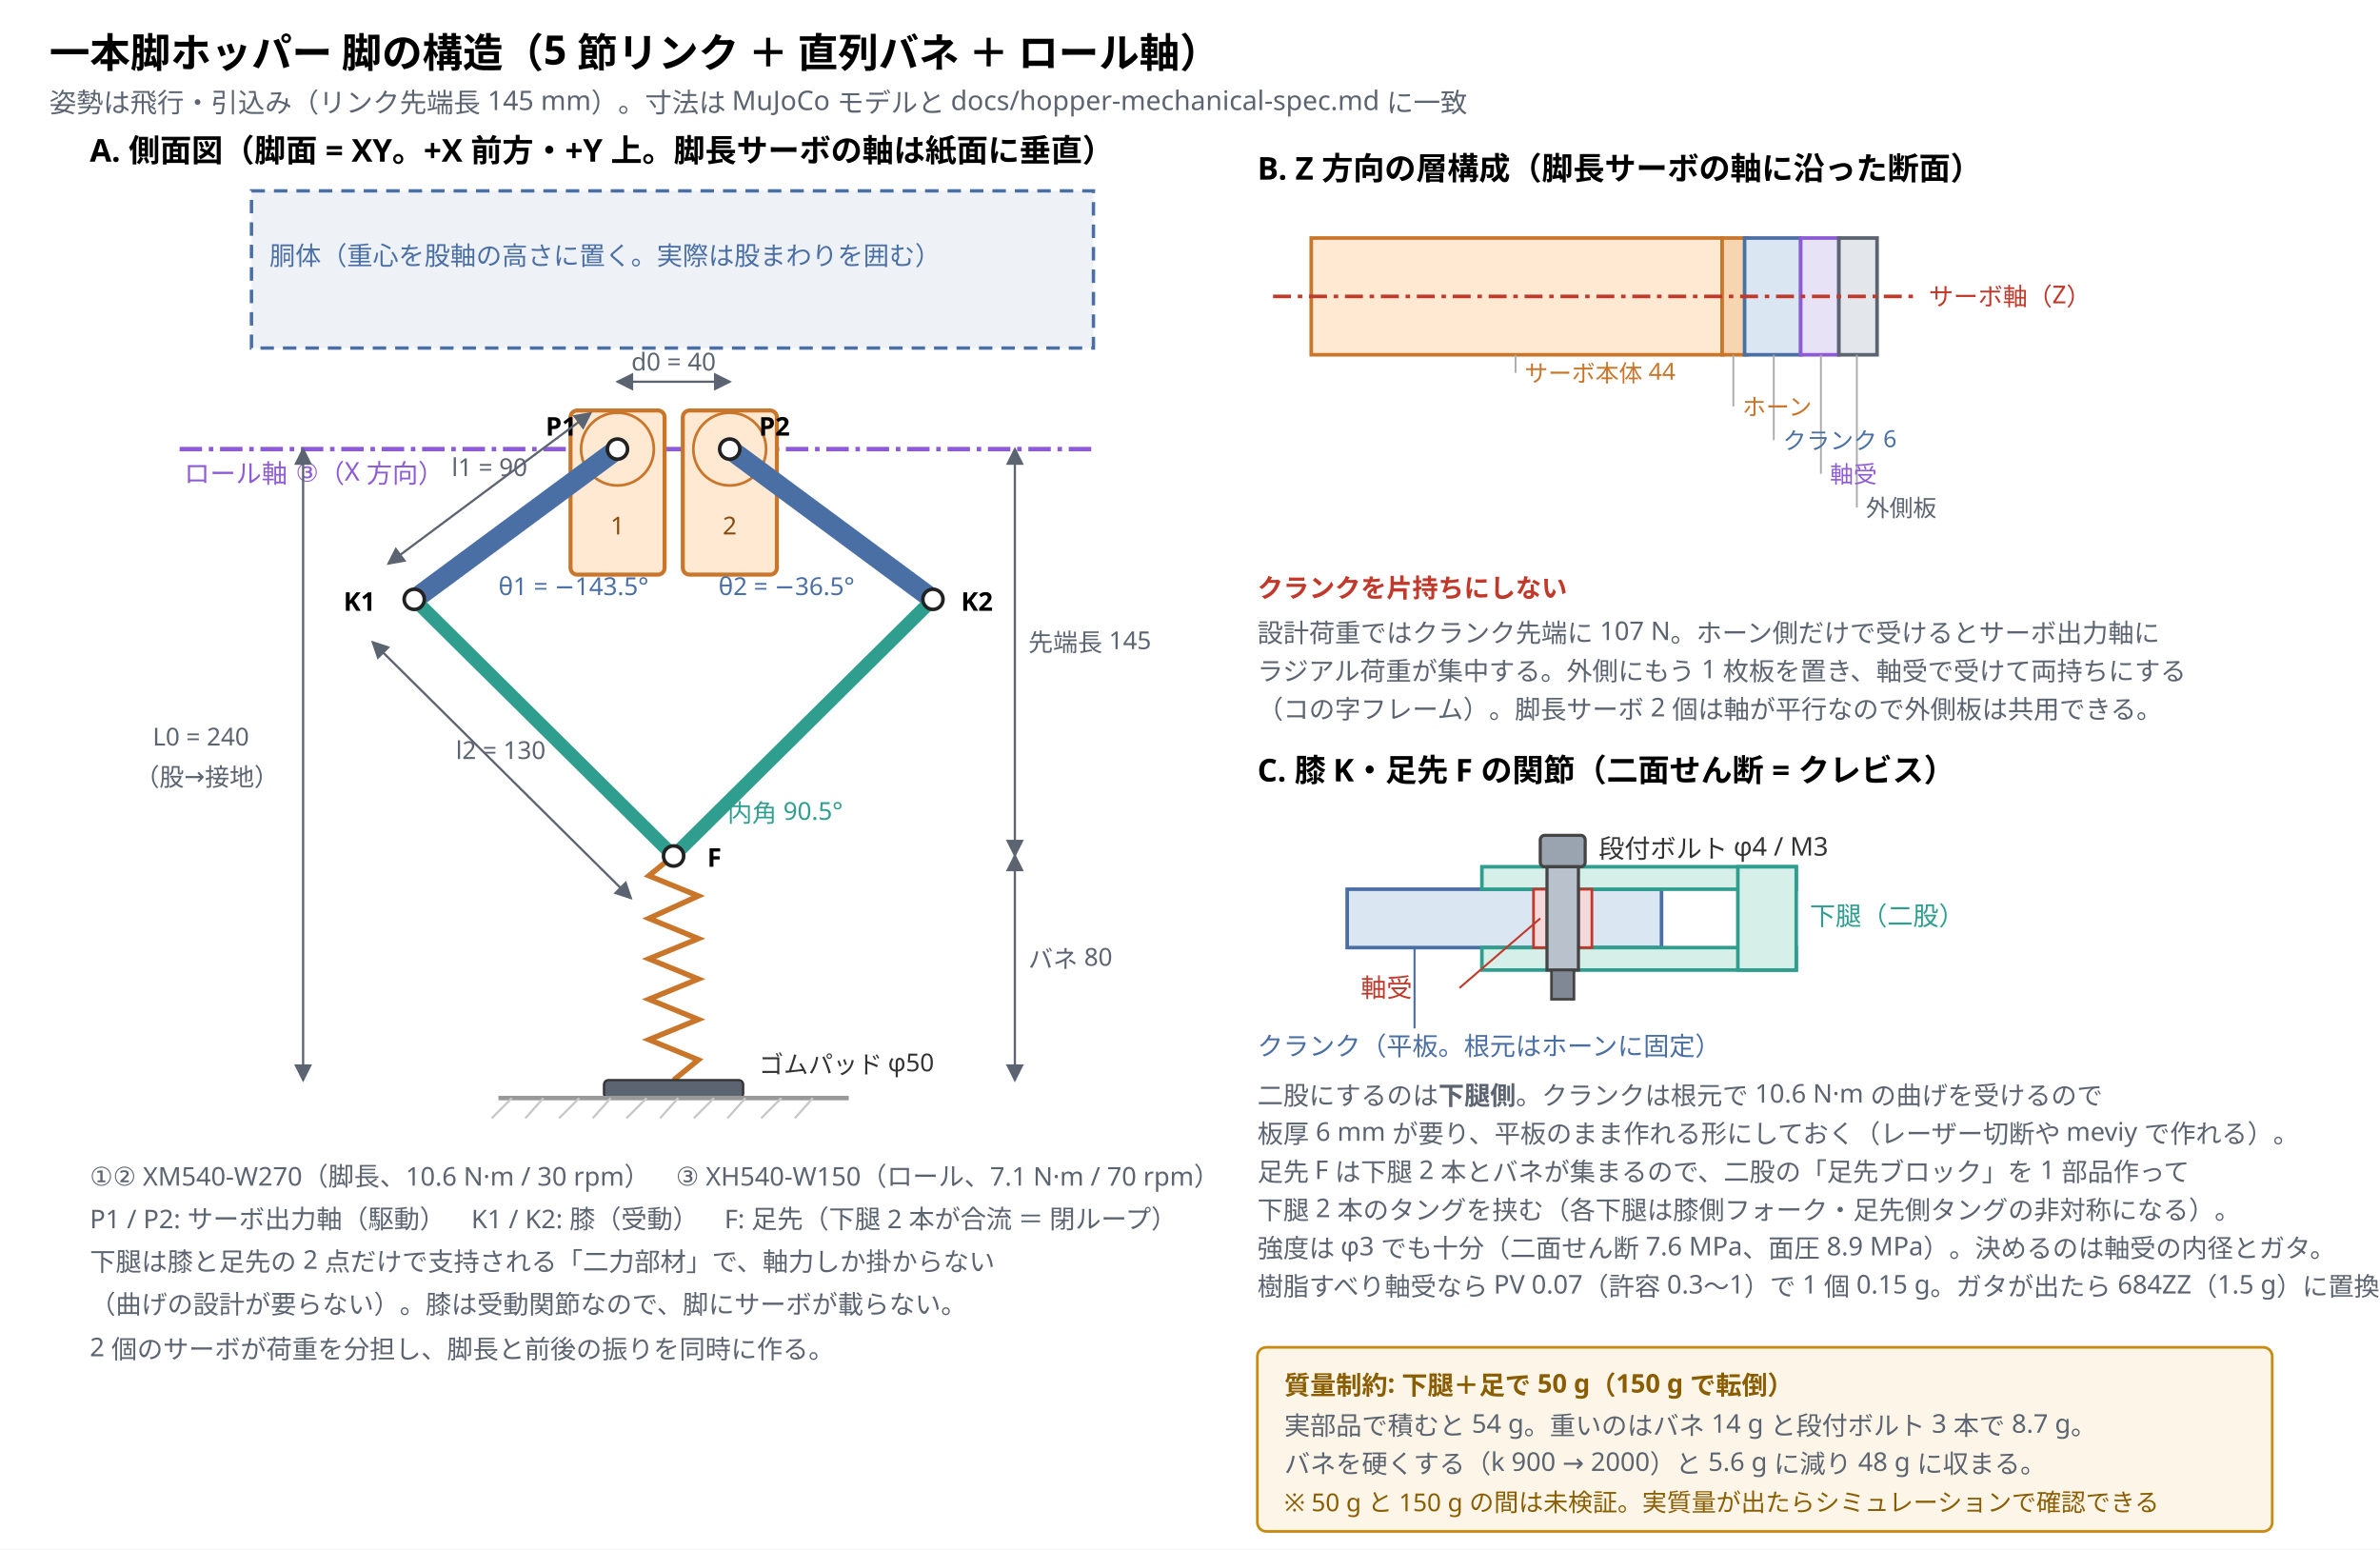
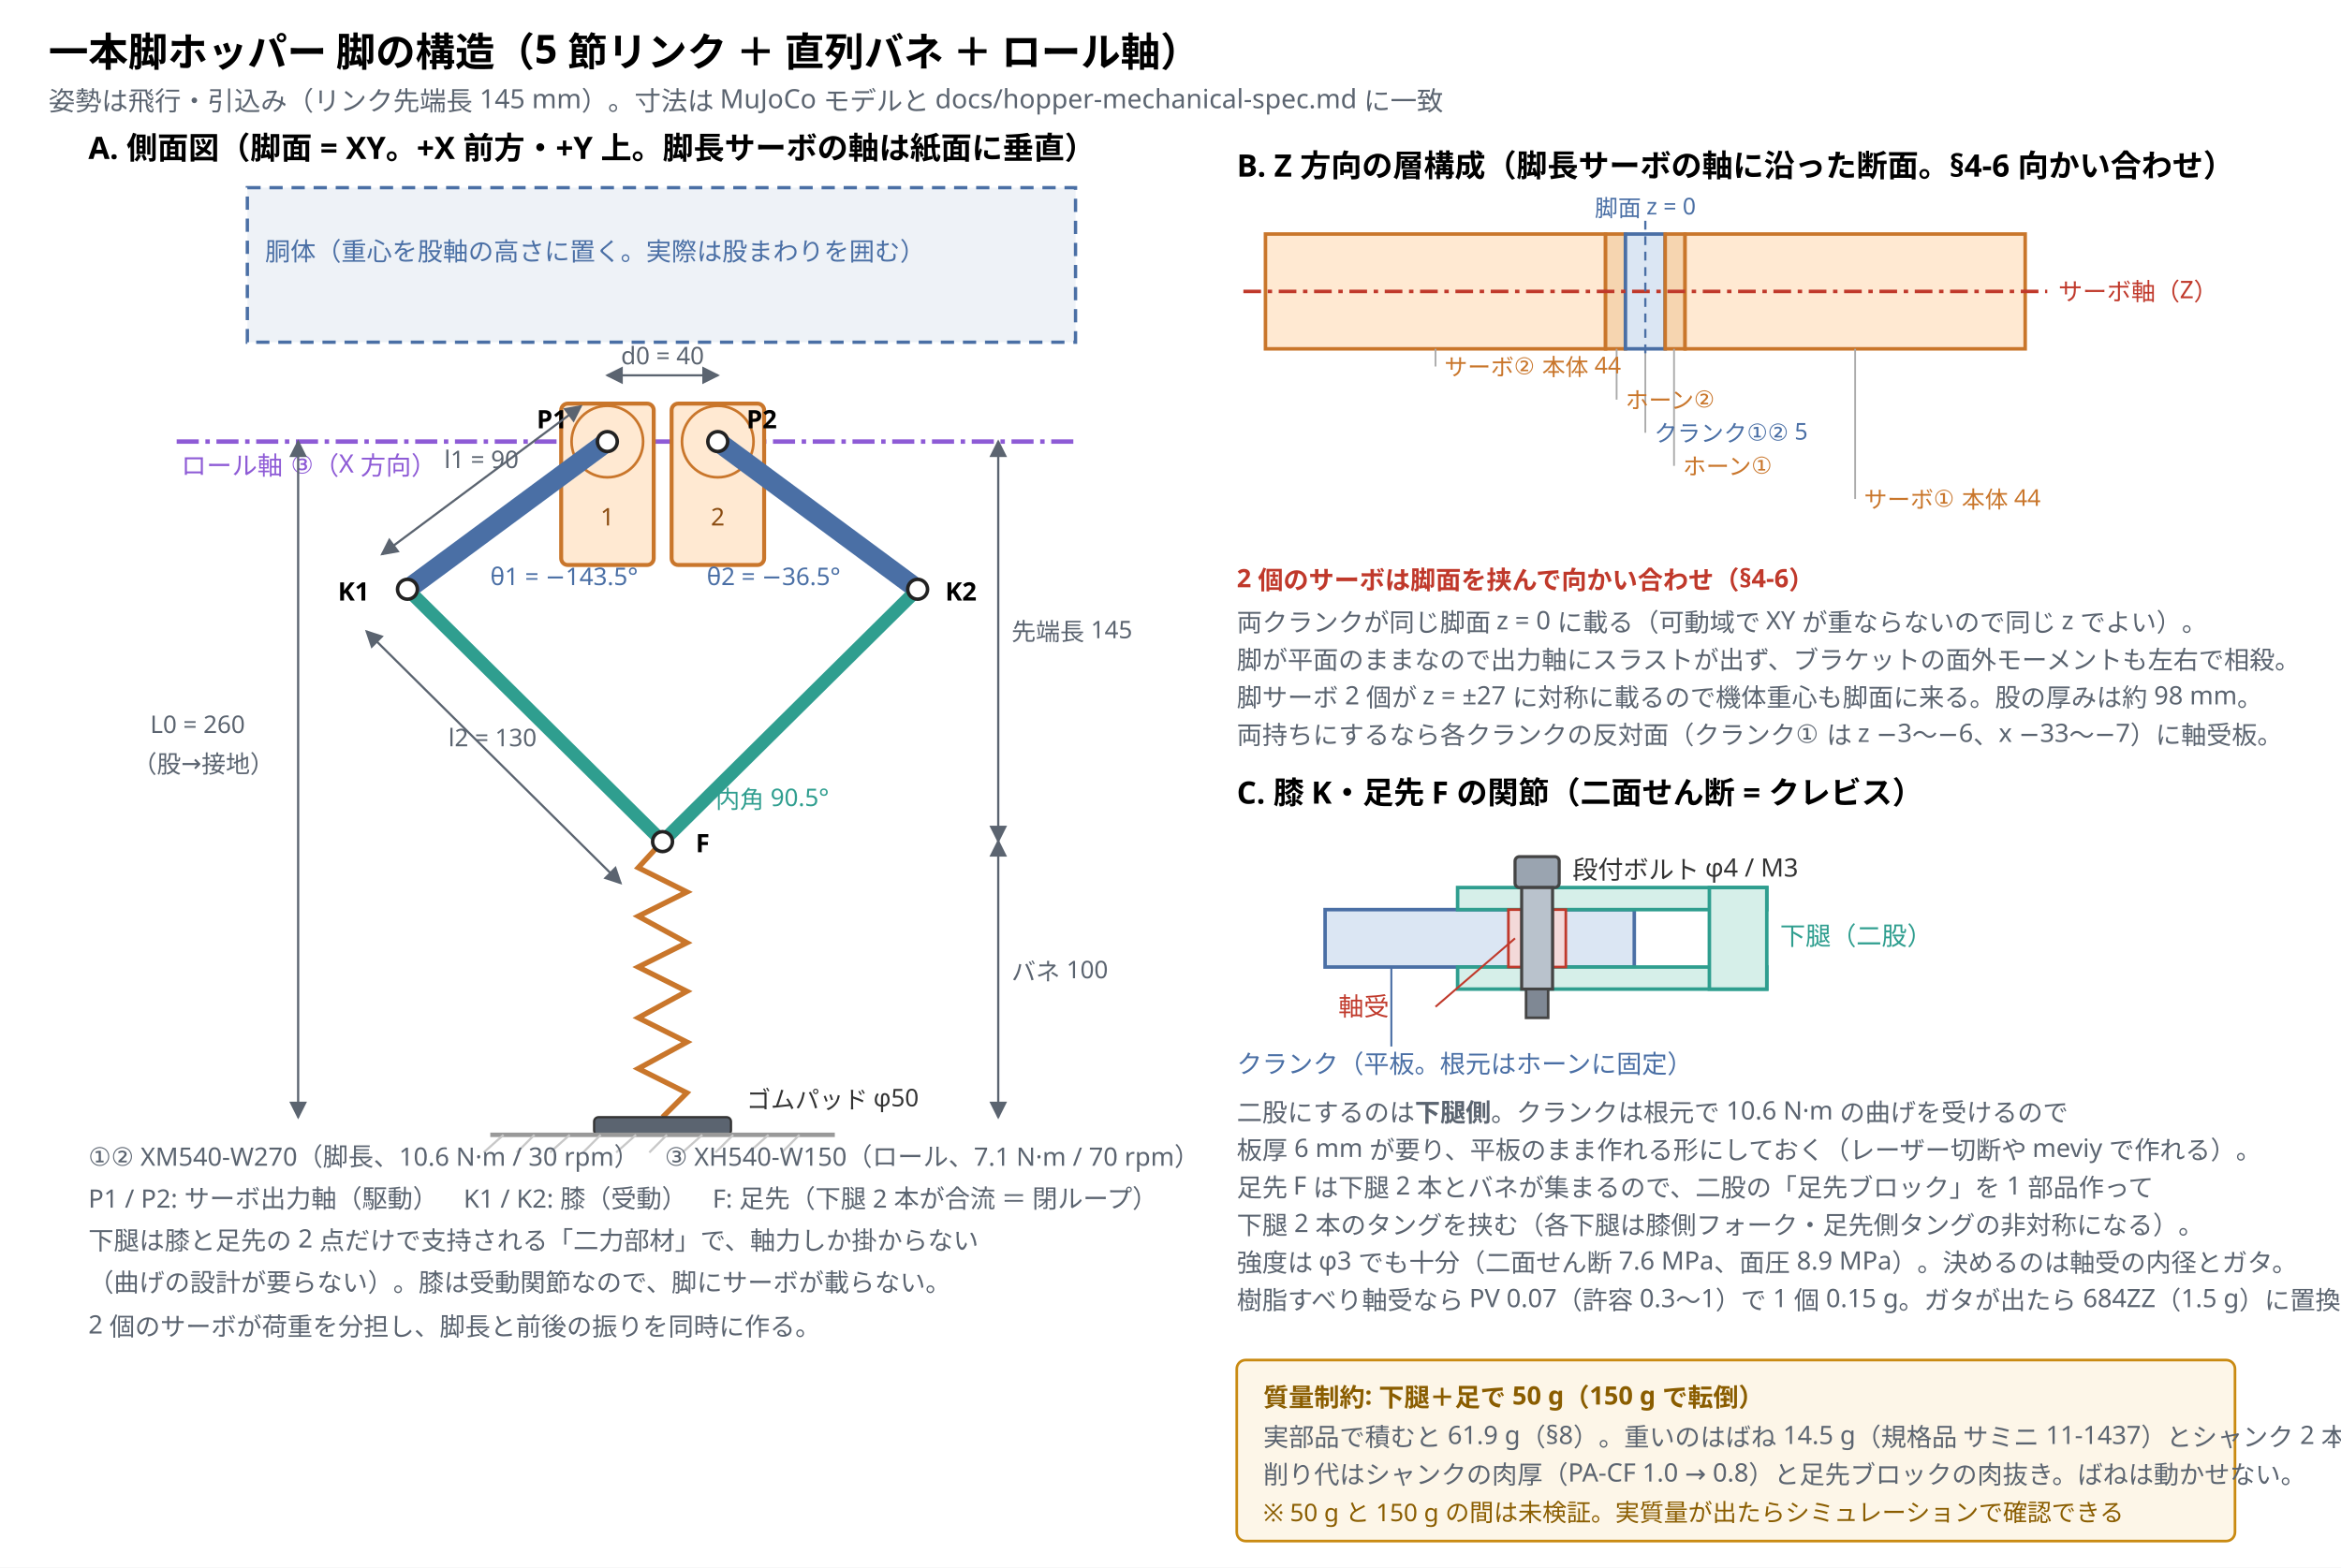
- <svg xmlns="http://www.w3.org/2000/svg" width="1060" height="690" viewBox="0 0 1060 690" font-family="Segoe UI, Meiryo, sans-serif" font-size="13">
+ <svg xmlns="http://www.w3.org/2000/svg" width="1060" height="710" viewBox="0 0 1060 710" font-family="Segoe UI, Meiryo, sans-serif" font-size="13">
  <defs>
    <marker id="dim" markerWidth="8" markerHeight="8" refX="7" refY="4" orient="auto">
      <path d="M0,0 L8,4 L0,8 z" fill="#5b6470" />
    </marker>
    <marker id="dim2" markerWidth="8" markerHeight="8" refX="1" refY="4" orient="auto">
      <path d="M8,0 L0,4 L8,8 z" fill="#5b6470" />
    </marker>
  </defs>
-   <rect width="1060" height="690" fill="#ffffff" />
+   <rect width="1060" height="710" fill="#ffffff" />
  <text x="22" y="30" font-size="18" font-weight="bold">一本脚ホッパー 脚の構造（5 節リンク ＋ 直列バネ ＋ ロール軸）</text>
  <text x="22" y="50" font-size="12" fill="#5b6470">姿勢は飛行・引込み（リンク先端長 145 mm）。寸法は MuJoCo モデルと docs/hopper-mechanical-spec.md に一致</text>
  <text x="40" y="72" font-size="14" font-weight="bold">A. 側面図（脚面 = XY。+X 前方・+Y 上。脚長サーボの軸は紙面に垂直）</text>
  <rect x="112" y="85" width="375" height="70" fill="#eef2f7" stroke="#4a6fa5" stroke-width="1.5" stroke-dasharray="6 4" />
  <text x="120" y="118" font-size="11.5" fill="#4a6fa5">胴体（重心を股軸の高さに置く。実際は股まわりを囲む）</text>
  <line x1="80" y1="200" x2="488" y2="200" stroke="#8e5bd6" stroke-width="2" stroke-dasharray="10 3 2 3" />
  <text x="82" y="215" font-size="11.5" fill="#8e5bd6">ロール軸 ③（X 方向）</text>
  <rect x="254.1" y="182.8" width="41.9" height="73.1" rx="3" fill="#ffe9d2" stroke="#c9762b" stroke-width="1.8" />
  <text x="275" y="238" font-size="11" fill="#8a4b10" text-anchor="middle">1</text>
  <circle cx="275.0" cy="200.0" r="16.2" fill="none" stroke="#c9762b" stroke-width="1.2" />
  <rect x="304.1" y="182.8" width="41.9" height="73.1" rx="3" fill="#ffe9d2" stroke="#c9762b" stroke-width="1.8" />
  <text x="325" y="238" font-size="11" fill="#8a4b10" text-anchor="middle">2</text>
  <circle cx="325.0" cy="200.0" r="16.2" fill="none" stroke="#c9762b" stroke-width="1.2" />
  <line x1="275.0" y1="200.0" x2="184.5" y2="266.9" stroke="#4a6fa5" stroke-width="9" stroke-linecap="round" />
  <line x1="325.0" y1="200.0" x2="415.5" y2="266.9" stroke="#4a6fa5" stroke-width="9" stroke-linecap="round" />
  <line x1="184.5" y1="266.9" x2="300.0" y2="381.2" stroke="#2f9e8f" stroke-width="6" stroke-linecap="round" />
  <line x1="415.5" y1="266.9" x2="300.0" y2="381.2" stroke="#2f9e8f" stroke-width="6" stroke-linecap="round" />
-   <polyline points="300,381 289,390 311,399 289,409 311,418 289,427 311,436 289,445 311,454 289,463 311,472 300,481" fill="none" stroke="#c9762b" stroke-width="2.4" />
-   <rect x="269" y="481" width="62" height="8" rx="2" fill="#5b6470" stroke="#333" />
-   <line x1="222" y1="489" x2="378" y2="489" stroke="#999" stroke-width="2" />
-   <line x1="228" y1="489" x2="219" y2="498" stroke="#c8c8c8" />
-   <line x1="242" y1="489" x2="234" y2="498" stroke="#c8c8c8" />
-   <line x1="258" y1="489" x2="249" y2="498" stroke="#c8c8c8" />
-   <line x1="272" y1="489" x2="264" y2="498" stroke="#c8c8c8" />
-   <line x1="288" y1="489" x2="279" y2="498" stroke="#c8c8c8" />
-   <line x1="302" y1="489" x2="294" y2="498" stroke="#c8c8c8" />
-   <line x1="318" y1="489" x2="309" y2="498" stroke="#c8c8c8" />
-   <line x1="332" y1="489" x2="324" y2="498" stroke="#c8c8c8" />
-   <line x1="348" y1="489" x2="339" y2="498" stroke="#c8c8c8" />
-   <line x1="362" y1="489" x2="354" y2="498" stroke="#c8c8c8" />
+   <polyline points="300,381 289,393 311,404 289,415 311,427 289,438 311,449 289,461 311,472 289,484 311,495 300,506" fill="none" stroke="#c9762b" stroke-width="2.4" />
+   <rect x="269" y="506" width="62" height="8" rx="2" fill="#5b6470" stroke="#333" />
+   <line x1="222" y1="514" x2="378" y2="514" stroke="#999" stroke-width="2" />
+   <line x1="228" y1="514" x2="219" y2="522" stroke="#c8c8c8" />
+   <line x1="242" y1="514" x2="234" y2="522" stroke="#c8c8c8" />
+   <line x1="258" y1="514" x2="249" y2="522" stroke="#c8c8c8" />
+   <line x1="272" y1="514" x2="264" y2="522" stroke="#c8c8c8" />
+   <line x1="288" y1="514" x2="279" y2="522" stroke="#c8c8c8" />
+   <line x1="302" y1="514" x2="294" y2="522" stroke="#c8c8c8" />
+   <line x1="318" y1="514" x2="309" y2="522" stroke="#c8c8c8" />
+   <line x1="332" y1="514" x2="324" y2="522" stroke="#c8c8c8" />
+   <line x1="348" y1="514" x2="339" y2="522" stroke="#c8c8c8" />
+   <line x1="362" y1="514" x2="354" y2="522" stroke="#c8c8c8" />
  <circle cx="275.0" cy="200.0" r="4.5" fill="#fff" stroke="#222" stroke-width="1.6" />
  <text x="243" y="194" font-size="11.5" font-weight="600">P1</text>
  <circle cx="325.0" cy="200.0" r="4.5" fill="#fff" stroke="#222" stroke-width="1.6" />
  <text x="338" y="194" font-size="11.5" font-weight="600">P2</text>
  <circle cx="184.5" cy="266.9" r="4.5" fill="#fff" stroke="#222" stroke-width="1.6" />
  <text x="153" y="272" font-size="11.5" font-weight="600">K1</text>
  <circle cx="415.5" cy="266.9" r="4.5" fill="#fff" stroke="#222" stroke-width="1.6" />
  <text x="428" y="272" font-size="11.5" font-weight="600">K2</text>
  <circle cx="300.0" cy="381.2" r="4.5" fill="#fff" stroke="#222" stroke-width="1.6" />
  <text x="315" y="386" font-size="11.5" font-weight="600">F</text>
  <line x1="275" y1="170" x2="325" y2="170" stroke="#5b6470" stroke-width="1" marker-start="url(#dim2)" marker-end="url(#dim)" />
  <text x="300" y="165" font-size="11" fill="#5b6470" text-anchor="middle">d0 = 40</text>
  <line x1="263" y1="184" x2="173" y2="251" stroke="#5b6470" stroke-width="1" marker-start="url(#dim2)" marker-end="url(#dim)" />
  <text x="218" y="212" font-size="11" fill="#5b6470" text-anchor="middle">l1 = 90</text>
  <line x1="166" y1="286" x2="281" y2="400" stroke="#5b6470" stroke-width="1" marker-start="url(#dim2)" marker-end="url(#dim)" />
  <text x="223" y="338" font-size="11" fill="#5b6470" text-anchor="middle">l2 = 130</text>
  <line x1="452" y1="200" x2="452" y2="381" stroke="#5b6470" stroke-width="1" marker-start="url(#dim2)" marker-end="url(#dim)" />
  <text x="458" y="290" font-size="11" fill="#5b6470">先端長 145</text>
-   <line x1="452" y1="381" x2="452" y2="481" stroke="#5b6470" stroke-width="1" marker-start="url(#dim2)" marker-end="url(#dim)" />
-   <text x="458" y="431" font-size="11" fill="#5b6470">バネ 80</text>
-   <line x1="135" y1="200" x2="135" y2="481" stroke="#5b6470" stroke-width="1" marker-start="url(#dim2)" marker-end="url(#dim)" />
-   <text x="68" y="332" font-size="11" fill="#5b6470">L0 = 240</text>
+   <line x1="452" y1="381" x2="452" y2="506" stroke="#5b6470" stroke-width="1" marker-start="url(#dim2)" marker-end="url(#dim)" />
+   <text x="458" y="444" font-size="11" fill="#5b6470">バネ 100</text>
+   <line x1="135" y1="200" x2="135" y2="506" stroke="#5b6470" stroke-width="1" marker-start="url(#dim2)" marker-end="url(#dim)" />
+   <text x="68" y="332" font-size="11" fill="#5b6470">L0 = 260</text>
  <text x="60" y="350" font-size="11" fill="#5b6470">（股→接地）</text>
  <text x="222" y="265" font-size="11" fill="#4a6fa5">θ1 = −143.5°</text>
  <text x="320" y="265" font-size="11" fill="#4a6fa5">θ2 = −36.5°</text>
  <text x="324" y="366" font-size="11" fill="#2f9e8f">内角 90.5°</text>
-   <text x="338" y="478" font-size="11" fill="#333">ゴムパッド φ50</text>
+   <text x="338" y="502" font-size="11" fill="#333">ゴムパッド φ50</text>
  <text x="40" y="528" font-size="11.5" fill="#5b6470">①② XM540-W270（脚長、10.6 N·m / 30 rpm）　③ XH540-W150（ロール、7.1 N·m / 70 rpm）</text>
  <text x="40" y="547" font-size="11.5" fill="#5b6470">P1 / P2: サーボ出力軸（駆動）　K1 / K2: 膝（受動）　F: 足先（下腿 2 本が合流 ＝ 閉ループ）</text>
  <text x="40" y="566" font-size="11.5" fill="#5b6470">下腿は膝と足先の 2 点だけで支持される「二力部材」で、軸力しか掛からない</text>
  <text x="40" y="585" font-size="11.5" fill="#5b6470">（曲げの設計が要らない）。膝は受動関節なので、脚にサーボが載らない。</text>
  <text x="40" y="604" font-size="11.5" fill="#5b6470">2 個のサーボが荷重を分担し、脚長と前後の振りを同時に作る。</text>
-   <text x="560" y="80" font-size="14" font-weight="bold">B. Z 方向の層構成（脚長サーボの軸に沿った断面）</text>
-   <rect x="584" y="106" width="183" height="52" fill="#ffe9d2" stroke="#c9762b" stroke-width="1.6" />
-   <line x1="675" y1="158" x2="675" y2="166" stroke="#aaa" stroke-width="0.8" />
-   <rect x="767" y="106" width="11" height="52" fill="#f6d5b0" stroke="#c9762b" stroke-width="1.6" />
-   <line x1="772" y1="158" x2="772" y2="181" stroke="#aaa" stroke-width="0.8" />
-   <rect x="777" y="106" width="25" height="52" fill="#dbe6f3" stroke="#4a6fa5" stroke-width="1.6" />
-   <line x1="790" y1="158" x2="790" y2="196" stroke="#aaa" stroke-width="0.8" />
-   <rect x="802" y="106" width="17" height="52" fill="#e8e2f6" stroke="#8e5bd6" stroke-width="1.6" />
-   <line x1="811" y1="158" x2="811" y2="211" stroke="#aaa" stroke-width="0.8" />
-   <rect x="819" y="106" width="17" height="52" fill="#e3e7ec" stroke="#5b6470" stroke-width="1.6" />
-   <line x1="827" y1="158" x2="827" y2="226" stroke="#aaa" stroke-width="0.8" />
-   <text x="679" y="170" font-size="10.5" fill="#c9762b">サーボ本体 44</text>
-   <text x="776" y="185" font-size="10.5" fill="#c9762b">ホーン</text>
-   <text x="794" y="200" font-size="10.5" fill="#4a6fa5">クランク 6</text>
-   <text x="815" y="215" font-size="10.5" fill="#8e5bd6">軸受</text>
-   <text x="831" y="230" font-size="10.5" fill="#5b6470">外側板</text>
-   <line x1="567" y1="132" x2="854" y2="132" stroke="#c0392b" stroke-width="1.6" stroke-dasharray="8 3 2 3" />
-   <text x="859" y="136" font-size="11" fill="#c0392b">サーボ軸（Z）</text>
-   <text x="560" y="266" font-size="11.5" font-weight="600" fill="#c0392b">クランクを片持ちにしない</text>
-   <text x="560" y="286" font-size="11.5" fill="#5b6470">設計荷重ではクランク先端に 107 N。ホーン側だけで受けるとサーボ出力軸に</text>
-   <text x="560" y="303" font-size="11.5" fill="#5b6470">ラジアル荷重が集中する。外側にもう 1 枚板を置き、軸受で受けて両持ちにする</text>
-   <text x="560" y="320" font-size="11.5" fill="#5b6470">（コの字フレーム）。脚長サーボ 2 個は軸が平行なので外側板は共用できる。</text>
-   <text x="560" y="348" font-size="14" font-weight="bold">C. 膝 K・足先 F の関節（二面せん断 = クレビス）</text>
-   <rect x="600" y="396" width="140" height="26" fill="#dbe6f3" stroke="#4a6fa5" stroke-width="1.6" />
-   <rect x="660" y="386" width="140" height="10" fill="#d6efe9" stroke="#2f9e8f" stroke-width="1.6" />
-   <rect x="660" y="422" width="140" height="10" fill="#d6efe9" stroke="#2f9e8f" stroke-width="1.6" />
-   <rect x="774" y="386" width="26" height="46" fill="#d6efe9" stroke="#2f9e8f" stroke-width="1.6" />
-   <rect x="683" y="396" width="6" height="26" fill="#f3d9d9" stroke="#c0392b" stroke-width="1.2" />
-   <rect x="703" y="396" width="6" height="26" fill="#f3d9d9" stroke="#c0392b" stroke-width="1.2" />
-   <rect x="686" y="372" width="20" height="14" rx="2" fill="#9aa4b0" stroke="#444" stroke-width="1.4" />
-   <rect x="689" y="386" width="14" height="46" fill="#b9c2cc" stroke="#444" stroke-width="1.4" />
-   <rect x="691" y="432" width="10" height="13" fill="#7f8894" stroke="#444" stroke-width="1.2" />
-   <line x1="630" y1="422" x2="630" y2="458" stroke="#4a6fa5" stroke-width="0.9" />
-   <text x="560" y="470" font-size="11.5" fill="#4a6fa5">クランク（平板。根元はホーンに固定）</text>
-   <text x="806" y="412" font-size="11.5" fill="#2f9e8f">下腿（二股）</text>
-   <text x="712" y="382" font-size="11.5" fill="#333">段付ボルト φ4 / M3</text>
-   <line x1="686" y1="409" x2="650" y2="440" stroke="#c0392b" stroke-width="0.9" />
-   <text x="606" y="444" font-size="11.5" fill="#c0392b">軸受</text>
-   <text x="560" y="492" font-size="11.5" fill="#5b6470">二股にするのは<tspan font-weight="600">下腿側</tspan>。クランクは根元で 10.6 N·m の曲げを受けるので</text>
-   <text x="560" y="509" font-size="11.5" fill="#5b6470">板厚 6 mm が要り、平板のまま作れる形にしておく（レーザー切断や meviy で作れる）。</text>
-   <text x="560" y="526" font-size="11.5" fill="#5b6470">足先 F は下腿 2 本とバネが集まるので、二股の「足先ブロック」を 1 部品作って</text>
-   <text x="560" y="543" font-size="11.5" fill="#5b6470">下腿 2 本のタングを挟む（各下腿は膝側フォーク・足先側タングの非対称になる）。</text>
-   <text x="560" y="560" font-size="11.5" fill="#5b6470">強度は φ3 でも十分（二面せん断 7.6 MPa、面圧 8.9 MPa）。決めるのは軸受の内径とガタ。</text>
-   <text x="560" y="577" font-size="11.5" fill="#5b6470">樹脂すべり軸受なら PV 0.07（許容 0.3〜1）で 1 個 0.15 g。ガタが出たら 684ZZ（1.5 g）に置換。</text>
-   <rect x="560" y="600" width="452" height="82" fill="#fdf6e8" stroke="#c98a12" stroke-width="1.2" rx="4" />
-   <text x="572" y="621" font-size="11.5" font-weight="600" fill="#8a5d00">質量制約: 下腿＋足で 50 g（150 g で転倒）</text>
-   <text x="572" y="639" font-size="11.5" fill="#5b6470">実部品で積むと 54 g。重いのはバネ 14 g と段付ボルト 3 本で 8.7 g。</text>
-   <text x="572" y="656" font-size="11.5" fill="#5b6470">バネを硬くする（k 900 → 2000）と 5.6 g に減り 48 g に収まる。</text>
-   <text x="572" y="673" font-size="11" fill="#8a5d00">※ 50 g と 150 g の間は未検証。実質量が出たらシミュレーションで確認できる</text>
+   <text x="560" y="80" font-size="14" font-weight="bold">B. Z 方向の層構成（脚長サーボの軸に沿った断面。§4-6 向かい合わせ）</text>
+   <rect x="573" y="106" width="154" height="52" fill="#ffe9d2" stroke="#c9762b" stroke-width="1.6" />
+   <line x1="650" y1="158" x2="650" y2="166" stroke="#aaa" stroke-width="0.8" />
+   <rect x="727" y="106" width="9" height="52" fill="#f6d5b0" stroke="#c9762b" stroke-width="1.6" />
+   <line x1="732" y1="158" x2="732" y2="181" stroke="#aaa" stroke-width="0.8" />
+   <rect x="736" y="106" width="18" height="52" fill="#dbe6f3" stroke="#4a6fa5" stroke-width="1.6" />
+   <line x1="745" y1="158" x2="745" y2="196" stroke="#aaa" stroke-width="0.8" />
+   <rect x="754" y="106" width="9" height="52" fill="#f6d5b0" stroke="#c9762b" stroke-width="1.6" />
+   <line x1="758" y1="158" x2="758" y2="211" stroke="#aaa" stroke-width="0.8" />
+   <rect x="763" y="106" width="154" height="52" fill="#ffe9d2" stroke="#c9762b" stroke-width="1.6" />
+   <line x1="840" y1="158" x2="840" y2="226" stroke="#aaa" stroke-width="0.8" />
+   <text x="654" y="170" font-size="10.5" fill="#c9762b">サーボ② 本体 44</text>
+   <text x="736" y="185" font-size="10.5" fill="#c9762b">ホーン②</text>
+   <text x="749" y="200" font-size="10.5" fill="#4a6fa5">クランク①② 5</text>
+   <text x="762" y="215" font-size="10.5" fill="#c9762b">ホーン①</text>
+   <text x="844" y="230" font-size="10.5" fill="#c9762b">サーボ① 本体 44</text>
+   <line x1="563" y1="132" x2="927" y2="132" stroke="#c0392b" stroke-width="1.6" stroke-dasharray="8 3 2 3" />
+   <text x="932" y="136" font-size="11" fill="#c0392b">サーボ軸（Z）</text>
+   <line x1="745" y1="100" x2="745" y2="162" stroke="#4a6fa5" stroke-width="1" stroke-dasharray="4 3" />
+   <text x="745" y="98" font-size="10.5" fill="#4a6fa5" text-anchor="middle">脚面 z = 0</text>
+   <text x="560" y="266" font-size="11.5" font-weight="600" fill="#c0392b">2 個のサーボは脚面を挟んで向かい合わせ（§4-6）</text>
+   <text x="560" y="286" font-size="11.5" fill="#5b6470">両クランクが同じ脚面 z = 0 に載る（可動域で XY が重ならないので同じ z でよい）。</text>
+   <text x="560" y="303" font-size="11.5" fill="#5b6470">脚が平面のままなので出力軸にスラストが出ず、ブラケットの面外モーメントも左右で相殺。</text>
+   <text x="560" y="320" font-size="11.5" fill="#5b6470">脚サーボ 2 個が z = ±27 に対称に載るので機体重心も脚面に来る。股の厚みは約 98 mm。</text>
+   <text x="560" y="337" font-size="11.5" fill="#5b6470">両持ちにするなら各クランクの反対面（クランク① は z −3〜−6、x −33〜−7）に軸受板。</text>
+   <text x="560" y="364" font-size="14" font-weight="bold">C. 膝 K・足先 F の関節（二面せん断 = クレビス）</text>
+   <rect x="600" y="412" width="140" height="26" fill="#dbe6f3" stroke="#4a6fa5" stroke-width="1.6" />
+   <rect x="660" y="402" width="140" height="10" fill="#d6efe9" stroke="#2f9e8f" stroke-width="1.6" />
+   <rect x="660" y="438" width="140" height="10" fill="#d6efe9" stroke="#2f9e8f" stroke-width="1.6" />
+   <rect x="774" y="402" width="26" height="46" fill="#d6efe9" stroke="#2f9e8f" stroke-width="1.6" />
+   <rect x="683" y="412" width="6" height="26" fill="#f3d9d9" stroke="#c0392b" stroke-width="1.2" />
+   <rect x="703" y="412" width="6" height="26" fill="#f3d9d9" stroke="#c0392b" stroke-width="1.2" />
+   <rect x="686" y="388" width="20" height="14" rx="2" fill="#9aa4b0" stroke="#444" stroke-width="1.4" />
+   <rect x="689" y="402" width="14" height="46" fill="#b9c2cc" stroke="#444" stroke-width="1.4" />
+   <rect x="691" y="448" width="10" height="13" fill="#7f8894" stroke="#444" stroke-width="1.2" />
+   <line x1="630" y1="438" x2="630" y2="474" stroke="#4a6fa5" stroke-width="0.9" />
+   <text x="560" y="486" font-size="11.5" fill="#4a6fa5">クランク（平板。根元はホーンに固定）</text>
+   <text x="806" y="428" font-size="11.5" fill="#2f9e8f">下腿（二股）</text>
+   <text x="712" y="398" font-size="11.5" fill="#333">段付ボルト φ4 / M3</text>
+   <line x1="686" y1="425" x2="650" y2="456" stroke="#c0392b" stroke-width="0.9" />
+   <text x="606" y="460" font-size="11.5" fill="#c0392b">軸受</text>
+   <text x="560" y="508" font-size="11.5" fill="#5b6470">二股にするのは<tspan font-weight="600">下腿側</tspan>。クランクは根元で 10.6 N·m の曲げを受けるので</text>
+   <text x="560" y="525" font-size="11.5" fill="#5b6470">板厚 6 mm が要り、平板のまま作れる形にしておく（レーザー切断や meviy で作れる）。</text>
+   <text x="560" y="542" font-size="11.5" fill="#5b6470">足先 F は下腿 2 本とバネが集まるので、二股の「足先ブロック」を 1 部品作って</text>
+   <text x="560" y="559" font-size="11.5" fill="#5b6470">下腿 2 本のタングを挟む（各下腿は膝側フォーク・足先側タングの非対称になる）。</text>
+   <text x="560" y="576" font-size="11.5" fill="#5b6470">強度は φ3 でも十分（二面せん断 7.6 MPa、面圧 8.9 MPa）。決めるのは軸受の内径とガタ。</text>
+   <text x="560" y="593" font-size="11.5" fill="#5b6470">樹脂すべり軸受なら PV 0.07（許容 0.3〜1）で 1 個 0.15 g。ガタが出たら 684ZZ（1.5 g）に置換。</text>
+   <rect x="560" y="616" width="452" height="82" fill="#fdf6e8" stroke="#c98a12" stroke-width="1.2" rx="4" />
+   <text x="572" y="637" font-size="11.5" font-weight="600" fill="#8a5d00">質量制約: 下腿＋足で 50 g（150 g で転倒）</text>
+   <text x="572" y="655" font-size="11.5" fill="#5b6470">実部品で積むと 61.9 g（§8）。重いのはばね 14.5 g（規格品 サミニ 11-1437）とシャンク 2 本 15 g。</text>
+   <text x="572" y="672" font-size="11.5" fill="#5b6470">削り代はシャンクの肉厚（PA-CF 1.0 → 0.8）と足先ブロックの肉抜き。ばねは動かせない。</text>
+   <text x="572" y="689" font-size="11" fill="#8a5d00">※ 50 g と 150 g の間は未検証。実質量が出たらシミュレーションで確認できる</text>
</svg>
